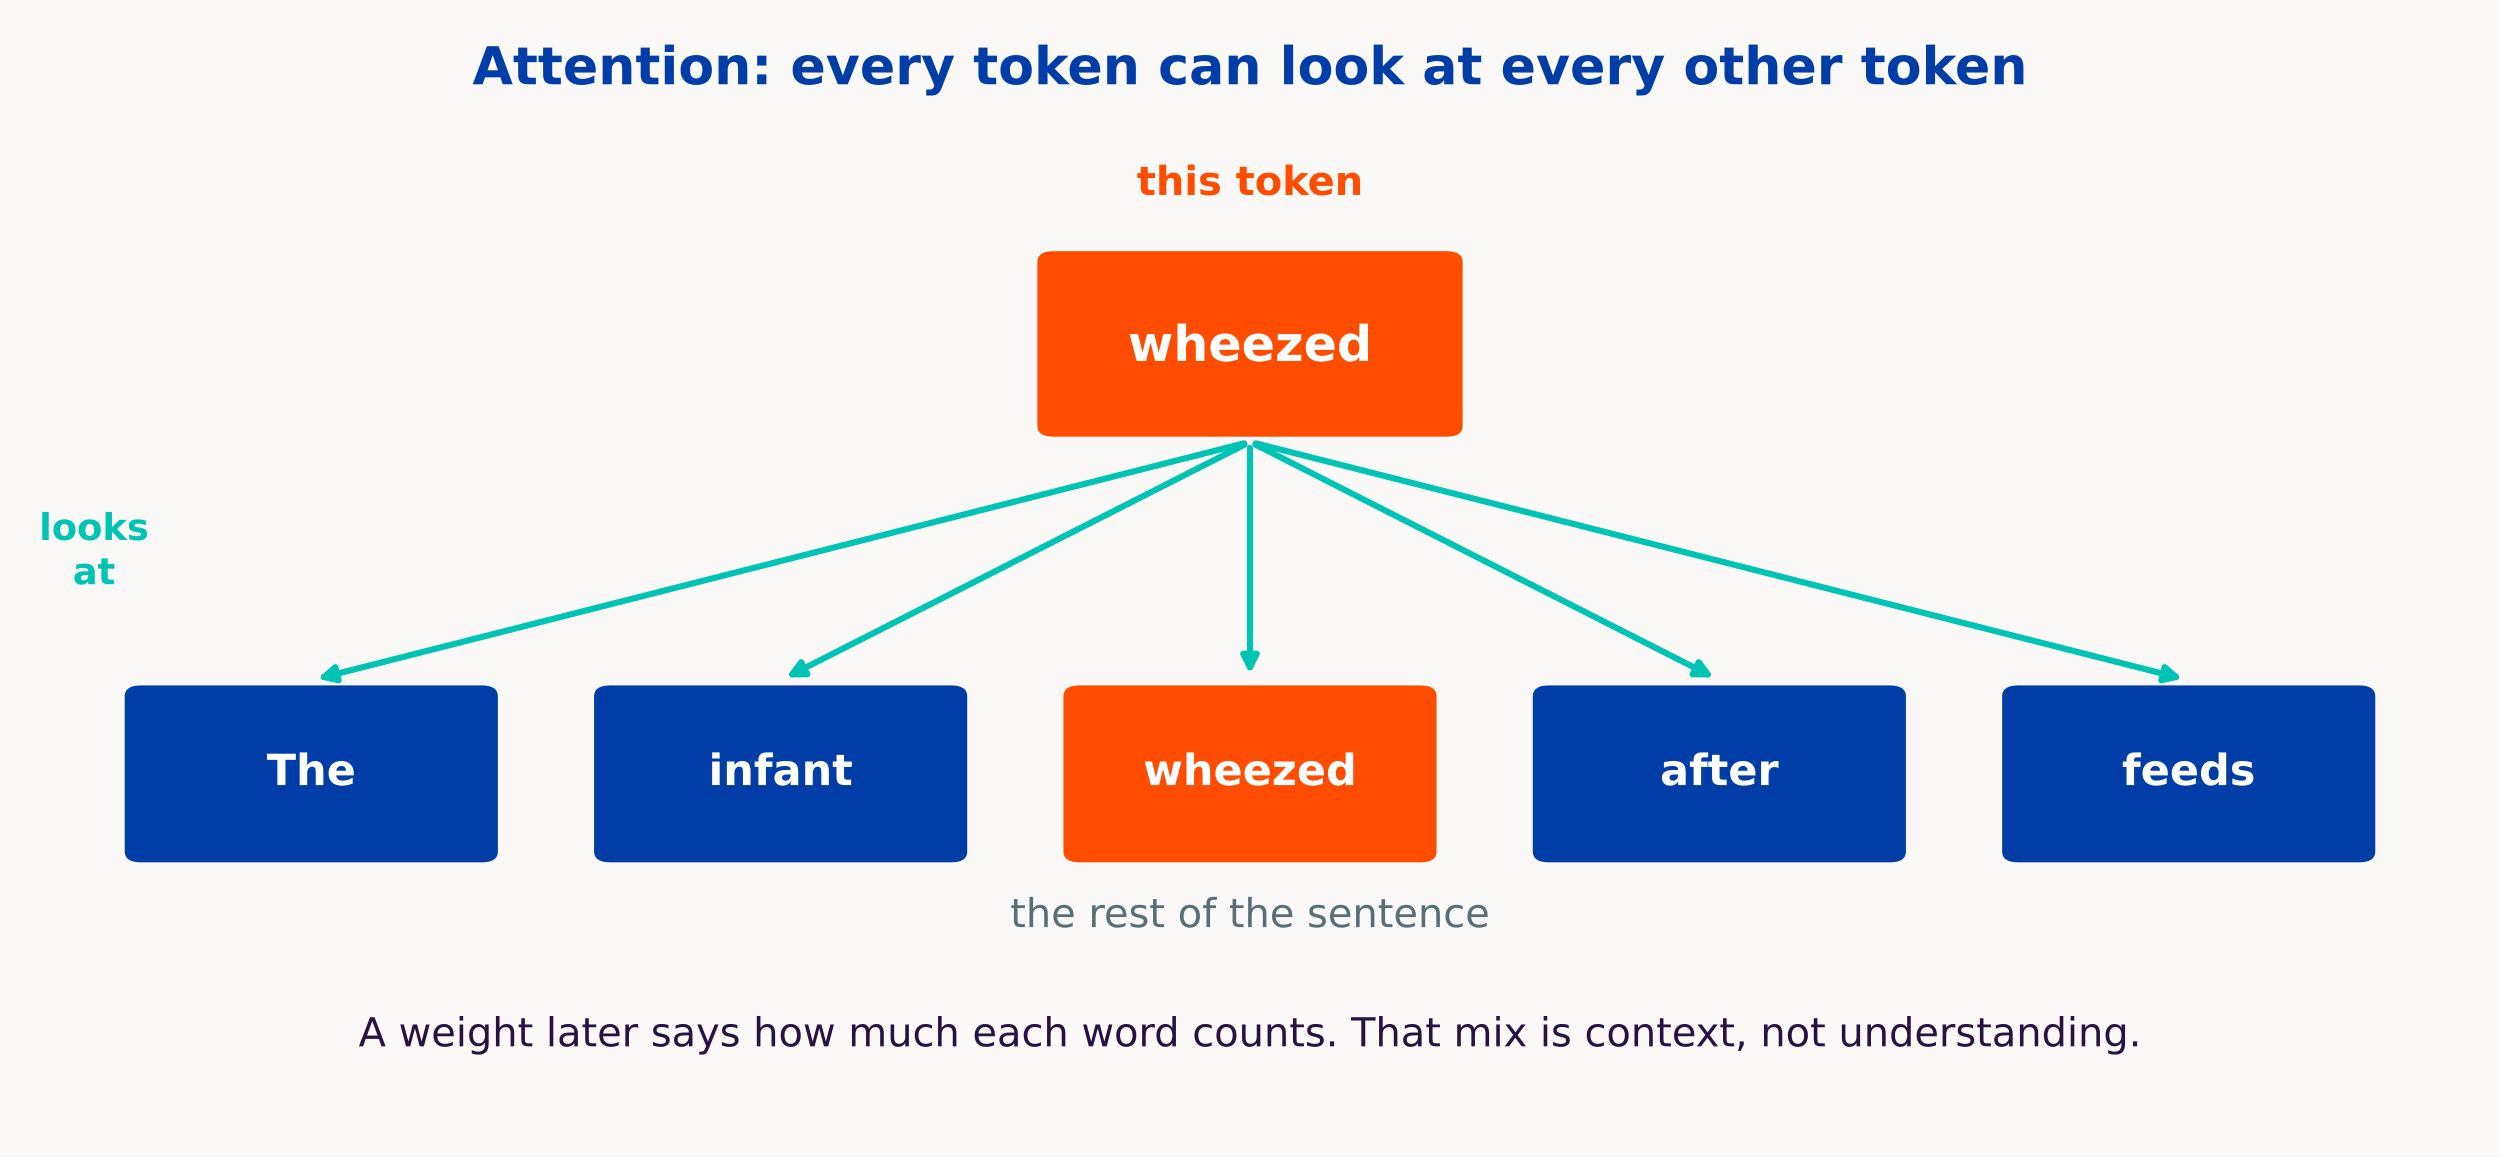
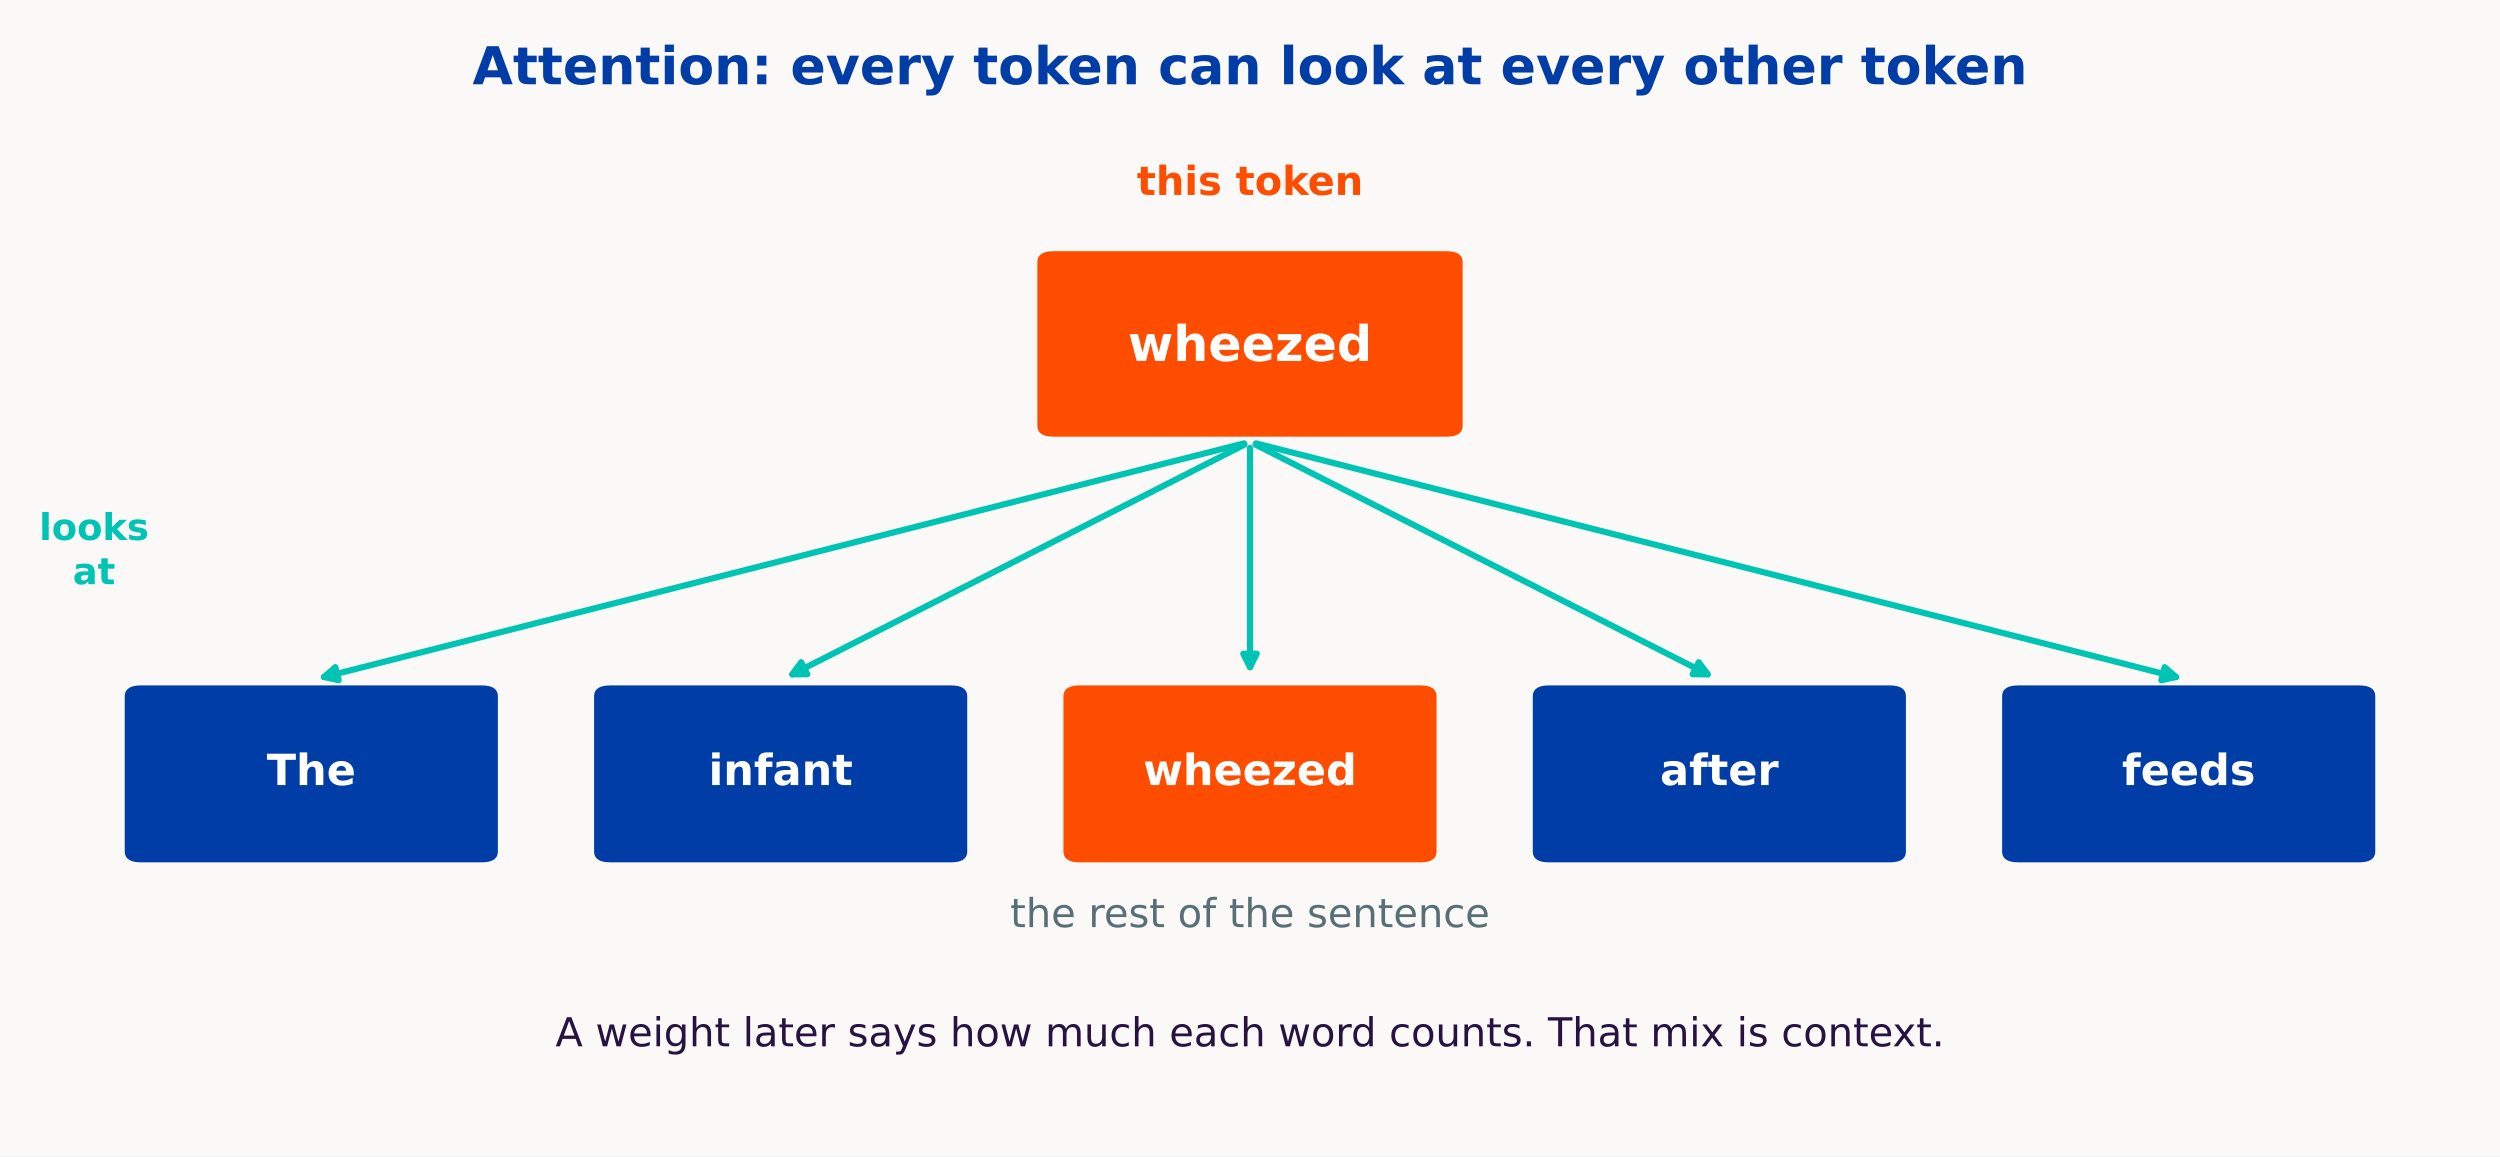
<svg xmlns="http://www.w3.org/2000/svg" xmlns:xlink="http://www.w3.org/1999/xlink" width="813.96pt" height="376.416pt" viewBox="0 0 813.96 376.416" version="1.1">
  <defs>
    <style type="text/css">*{stroke-linejoin: round; stroke-linecap: butt}</style>
  </defs>
  <g id="figure_1">
    <g id="patch_1">
      <path d="M 0 376.416  L 813.96 376.416  L 813.96 0  L 0 0  z " style="fill: #faf9f7" />
    </g>
    <g id="axes_1">
      <g id="patch_2">
-         <path d="M 343.025 141.417  L 470.935 141.417  Q 475.463 141.417 475.463 138.756  L 475.463 85.2  Q 475.463 82.539 470.935 82.539  L 343.025 82.539  Q 338.497 82.539 338.497 85.2  L 338.497 138.756  Q 338.497 141.417 343.025 141.417  z " clip-path="url(#p597bdd2777)" style="fill: #ff4d00; stroke: #ff4d00; stroke-width: 1.5; stroke-linejoin: miter" />
+         <path d="M 343.025 141.417  L 470.935 141.417  Q 475.463 141.417 475.463 138.756  L 475.463 85.2  Q 475.463 82.539 470.935 82.539  L 343.025 82.539  Q 338.497 82.539 338.497 85.2  L 338.497 138.756  Q 338.497 141.417 343.025 141.417  z " clip-path="url(#p778614dd6c)" style="fill: #ff4d00; stroke: #ff4d00; stroke-width: 1.5; stroke-linejoin: miter" />
      </g>
      <g id="patch_3">
-         <path d="M 45.89 280.017  L 156.821 280.017  Q 161.348 280.017 161.348 277.356  L 161.348 226.572  Q 161.348 223.911 156.821 223.911  L 45.89 223.911  Q 41.362 223.911 41.362 226.572  L 41.362 277.356  Q 41.362 280.017 45.89 280.017  z " clip-path="url(#p597bdd2777)" style="fill: #003da6; stroke: #003da6; stroke-width: 1.5; stroke-linejoin: miter" />
+         <path d="M 45.89 280.017  L 156.821 280.017  Q 161.348 280.017 161.348 277.356  L 161.348 226.572  Q 161.348 223.911 156.821 223.911  L 45.89 223.911  Q 41.362 223.911 41.362 226.572  L 41.362 277.356  Q 41.362 280.017 45.89 280.017  z " clip-path="url(#p778614dd6c)" style="fill: #003da6; stroke: #003da6; stroke-width: 1.5; stroke-linejoin: miter" />
      </g>
      <g id="patch_4">
-         <path d="M 198.703 280.017  L 309.633 280.017  Q 314.161 280.017 314.161 277.356  L 314.161 226.572  Q 314.161 223.911 309.633 223.911  L 198.703 223.911  Q 194.175 223.911 194.175 226.572  L 194.175 277.356  Q 194.175 280.017 198.703 280.017  z " clip-path="url(#p597bdd2777)" style="fill: #003da6; stroke: #003da6; stroke-width: 1.5; stroke-linejoin: miter" />
+         <path d="M 198.703 280.017  L 309.633 280.017  Q 314.161 280.017 314.161 277.356  L 314.161 226.572  Q 314.161 223.911 309.633 223.911  L 198.703 223.911  Q 194.175 223.911 194.175 226.572  L 194.175 277.356  Q 194.175 280.017 198.703 280.017  z " clip-path="url(#p778614dd6c)" style="fill: #003da6; stroke: #003da6; stroke-width: 1.5; stroke-linejoin: miter" />
      </g>
      <g id="patch_5">
-         <path d="M 351.515 280.017  L 462.445 280.017  Q 466.973 280.017 466.973 277.356  L 466.973 226.572  Q 466.973 223.911 462.445 223.911  L 351.515 223.911  Q 346.987 223.911 346.987 226.572  L 346.987 277.356  Q 346.987 280.017 351.515 280.017  z " clip-path="url(#p597bdd2777)" style="fill: #ff4d00; stroke: #ff4d00; stroke-width: 1.5; stroke-linejoin: miter" />
+         <path d="M 351.515 280.017  L 462.445 280.017  Q 466.973 280.017 466.973 277.356  L 466.973 226.572  Q 466.973 223.911 462.445 223.911  L 351.515 223.911  Q 346.987 223.911 346.987 226.572  L 346.987 277.356  Q 346.987 280.017 351.515 280.017  z " clip-path="url(#p778614dd6c)" style="fill: #ff4d00; stroke: #ff4d00; stroke-width: 1.5; stroke-linejoin: miter" />
      </g>
      <g id="patch_6">
-         <path d="M 504.327 280.017  L 615.257 280.017  Q 619.785 280.017 619.785 277.356  L 619.785 226.572  Q 619.785 223.911 615.257 223.911  L 504.327 223.911  Q 499.799 223.911 499.799 226.572  L 499.799 277.356  Q 499.799 280.017 504.327 280.017  z " clip-path="url(#p597bdd2777)" style="fill: #003da6; stroke: #003da6; stroke-width: 1.5; stroke-linejoin: miter" />
+         <path d="M 504.327 280.017  L 615.257 280.017  Q 619.785 280.017 619.785 277.356  L 619.785 226.572  Q 619.785 223.911 615.257 223.911  L 504.327 223.911  Q 499.799 223.911 499.799 226.572  L 499.799 277.356  Q 499.799 280.017 504.327 280.017  z " clip-path="url(#p778614dd6c)" style="fill: #003da6; stroke: #003da6; stroke-width: 1.5; stroke-linejoin: miter" />
      </g>
      <g id="patch_7">
-         <path d="M 657.139 280.017  L 768.07 280.017  Q 772.598 280.017 772.598 277.356  L 772.598 226.572  Q 772.598 223.911 768.07 223.911  L 657.139 223.911  Q 652.612 223.911 652.612 226.572  L 652.612 277.356  Q 652.612 280.017 657.139 280.017  z " clip-path="url(#p597bdd2777)" style="fill: #003da6; stroke: #003da6; stroke-width: 1.5; stroke-linejoin: miter" />
+         <path d="M 657.139 280.017  L 768.07 280.017  Q 772.598 280.017 772.598 277.356  L 772.598 226.572  Q 772.598 223.911 768.07 223.911  L 657.139 223.911  Q 652.612 223.911 652.612 226.572  L 652.612 277.356  Q 652.612 280.017 657.139 280.017  z " clip-path="url(#p778614dd6c)" style="fill: #003da6; stroke: #003da6; stroke-width: 1.5; stroke-linejoin: miter" />
      </g>
      <g id="text_1">
        <g style="fill: #003da6" transform="translate(153.846 27.432) scale(0.17 -0.17)">
          <defs>
            <path id="DejaVuSans-Bold-24" d="M 3419 850  L 1538 850  L 1241 0  L 31 0  L 1759 4666  L 3194 4666  L 4922 0  L 3713 0  L 3419 850  z M 1838 1716  L 3116 1716  L 2478 3572  L 1838 1716  z " transform="scale(0.015625)" />
            <path id="DejaVuSans-Bold-57" d="M 1759 4494  L 1759 3500  L 2913 3500  L 2913 2700  L 1759 2700  L 1759 1216  Q 1759 972 1856 886  Q 1953 800 2241 800  L 2816 800  L 2816 0  L 1856 0  Q 1194 0 917 276  Q 641 553 641 1216  L 641 2700  L 84 2700  L 84 3500  L 641 3500  L 641 4494  L 1759 4494  z " transform="scale(0.015625)" />
            <path id="DejaVuSans-Bold-48" d="M 4031 1759  L 4031 1441  L 1416 1441  Q 1456 1047 1700 850  Q 1944 653 2381 653  Q 2734 653 3104 758  Q 3475 863 3866 1075  L 3866 213  Q 3469 63 3072 -14  Q 2675 -91 2278 -91  Q 1328 -91 801 392  Q 275 875 275 1747  Q 275 2603 792 3093  Q 1309 3584 2216 3584  Q 3041 3584 3536 3087  Q 4031 2591 4031 1759  z M 2881 2131  Q 2881 2450 2695 2645  Q 2509 2841 2209 2841  Q 1884 2841 1681 2658  Q 1478 2475 1428 2131  L 2881 2131  z " transform="scale(0.015625)" />
            <path id="DejaVuSans-Bold-51" d="M 4056 2131  L 4056 0  L 2931 0  L 2931 347  L 2931 1631  Q 2931 2084 2911 2256  Q 2891 2428 2841 2509  Q 2775 2619 2662 2680  Q 2550 2741 2406 2741  Q 2056 2741 1856 2470  Q 1656 2200 1656 1722  L 1656 0  L 538 0  L 538 3500  L 1656 3500  L 1656 2988  Q 1909 3294 2193 3439  Q 2478 3584 2822 3584  Q 3428 3584 3742 3212  Q 4056 2841 4056 2131  z " transform="scale(0.015625)" />
            <path id="DejaVuSans-Bold-4c" d="M 538 3500  L 1656 3500  L 1656 0  L 538 0  L 538 3500  z M 538 4863  L 1656 4863  L 1656 3950  L 538 3950  L 538 4863  z " transform="scale(0.015625)" />
            <path id="DejaVuSans-Bold-52" d="M 2203 2784  Q 1831 2784 1636 2517  Q 1441 2250 1441 1747  Q 1441 1244 1636 976  Q 1831 709 2203 709  Q 2569 709 2762 976  Q 2956 1244 2956 1747  Q 2956 2250 2762 2517  Q 2569 2784 2203 2784  z M 2203 3584  Q 3106 3584 3614 3096  Q 4122 2609 4122 1747  Q 4122 884 3614 396  Q 3106 -91 2203 -91  Q 1297 -91 786 396  Q 275 884 275 1747  Q 275 2609 786 3096  Q 1297 3584 2203 3584  z " transform="scale(0.015625)" />
            <path id="DejaVuSans-Bold-1d" d="M 716 3500  L 1844 3500  L 1844 2291  L 716 2291  L 716 3500  z M 716 1209  L 1844 1209  L 1844 0  L 716 0  L 716 1209  z " transform="scale(0.015625)" />
            <path id="DejaVuSans-Bold-3" transform="scale(0.015625)" />
            <path id="DejaVuSans-Bold-59" d="M 97 3500  L 1216 3500  L 2088 1081  L 2956 3500  L 4078 3500  L 2700 0  L 1472 0  L 97 3500  z " transform="scale(0.015625)" />
            <path id="DejaVuSans-Bold-55" d="M 3138 2547  Q 2991 2616 2845 2648  Q 2700 2681 2553 2681  Q 2122 2681 1889 2404  Q 1656 2128 1656 1613  L 1656 0  L 538 0  L 538 3500  L 1656 3500  L 1656 2925  Q 1872 3269 2151 3426  Q 2431 3584 2822 3584  Q 2878 3584 2943 3579  Q 3009 3575 3134 3559  L 3138 2547  z " transform="scale(0.015625)" />
            <path id="DejaVuSans-Bold-5c" d="M 78 3500  L 1197 3500  L 2138 1125  L 2938 3500  L 4056 3500  L 2584 -331  Q 2363 -916 2067 -1148  Q 1772 -1381 1288 -1381  L 641 -1381  L 641 -647  L 991 -647  Q 1275 -647 1404 -556  Q 1534 -466 1606 -231  L 1638 -134  L 78 3500  z " transform="scale(0.015625)" />
            <path id="DejaVuSans-Bold-4e" d="M 538 4863  L 1656 4863  L 1656 2216  L 2944 3500  L 4244 3500  L 2534 1894  L 4378 0  L 3022 0  L 1656 1459  L 1656 0  L 538 0  L 538 4863  z " transform="scale(0.015625)" />
            <path id="DejaVuSans-Bold-46" d="M 3366 3391  L 3366 2478  Q 3138 2634 2908 2709  Q 2678 2784 2431 2784  Q 1963 2784 1702 2511  Q 1441 2238 1441 1747  Q 1441 1256 1702 982  Q 1963 709 2431 709  Q 2694 709 2930 787  Q 3166 866 3366 1019  L 3366 103  Q 3103 6 2833 -42  Q 2563 -91 2291 -91  Q 1344 -91 809 395  Q 275 881 275 1747  Q 275 2613 809 3098  Q 1344 3584 2291 3584  Q 2566 3584 2833 3536  Q 3100 3488 3366 3391  z " transform="scale(0.015625)" />
            <path id="DejaVuSans-Bold-44" d="M 2106 1575  Q 1756 1575 1579 1456  Q 1403 1338 1403 1106  Q 1403 894 1545 773  Q 1688 653 1941 653  Q 2256 653 2472 879  Q 2688 1106 2688 1447  L 2688 1575  L 2106 1575  z M 3816 1997  L 3816 0  L 2688 0  L 2688 519  Q 2463 200 2181 54  Q 1900 -91 1497 -91  Q 953 -91 614 226  Q 275 544 275 1050  Q 275 1666 698 1953  Q 1122 2241 2028 2241  L 2688 2241  L 2688 2328  Q 2688 2594 2478 2717  Q 2269 2841 1825 2841  Q 1466 2841 1156 2769  Q 847 2697 581 2553  L 581 3406  Q 941 3494 1303 3539  Q 1666 3584 2028 3584  Q 2975 3584 3395 3211  Q 3816 2838 3816 1997  z " transform="scale(0.015625)" />
            <path id="DejaVuSans-Bold-4f" d="M 538 4863  L 1656 4863  L 1656 0  L 538 0  L 538 4863  z " transform="scale(0.015625)" />
            <path id="DejaVuSans-Bold-4b" d="M 4056 2131  L 4056 0  L 2931 0  L 2931 347  L 2931 1625  Q 2931 2084 2911 2256  Q 2891 2428 2841 2509  Q 2775 2619 2662 2680  Q 2550 2741 2406 2741  Q 2056 2741 1856 2470  Q 1656 2200 1656 1722  L 1656 0  L 538 0  L 538 4863  L 1656 4863  L 1656 2988  Q 1909 3294 2193 3439  Q 2478 3584 2822 3584  Q 3428 3584 3742 3212  Q 4056 2841 4056 2131  z " transform="scale(0.015625)" />
          </defs>
          <use xlink:href="#DejaVuSans-Bold-24" />
          <use xlink:href="#DejaVuSans-Bold-57" transform="translate(77.39062 0)" />
          <use xlink:href="#DejaVuSans-Bold-57" transform="translate(125.1875 0)" />
          <use xlink:href="#DejaVuSans-Bold-48" transform="translate(172.9844 0)" />
          <use xlink:href="#DejaVuSans-Bold-51" transform="translate(240.8125 0)" />
          <use xlink:href="#DejaVuSans-Bold-57" transform="translate(312 0)" />
          <use xlink:href="#DejaVuSans-Bold-4c" transform="translate(359.7969 0)" />
          <use xlink:href="#DejaVuSans-Bold-52" transform="translate(394.0781 0)" />
          <use xlink:href="#DejaVuSans-Bold-51" transform="translate(462.7812 0)" />
          <use xlink:href="#DejaVuSans-Bold-1d" transform="translate(533.9688 0)" />
          <use xlink:href="#DejaVuSans-Bold-3" transform="translate(573.9531 0)" />
          <use xlink:href="#DejaVuSans-Bold-48" transform="translate(608.7656 0)" />
          <use xlink:href="#DejaVuSans-Bold-59" transform="translate(676.5938 0)" />
          <use xlink:href="#DejaVuSans-Bold-48" transform="translate(741.7812 0)" />
          <use xlink:href="#DejaVuSans-Bold-55" transform="translate(809.6094 0)" />
          <use xlink:href="#DejaVuSans-Bold-5c" transform="translate(858.9219 0)" />
          <use xlink:href="#DejaVuSans-Bold-3" transform="translate(924.1094 0)" />
          <use xlink:href="#DejaVuSans-Bold-57" transform="translate(958.9219 0)" />
          <use xlink:href="#DejaVuSans-Bold-52" transform="translate(1006.719 0)" />
          <use xlink:href="#DejaVuSans-Bold-4e" transform="translate(1075.422 0)" />
          <use xlink:href="#DejaVuSans-Bold-48" transform="translate(1139.234 0)" />
          <use xlink:href="#DejaVuSans-Bold-51" transform="translate(1207.062 0)" />
          <use xlink:href="#DejaVuSans-Bold-3" transform="translate(1278.25 0)" />
          <use xlink:href="#DejaVuSans-Bold-46" transform="translate(1313.062 0)" />
          <use xlink:href="#DejaVuSans-Bold-44" transform="translate(1372.344 0)" />
          <use xlink:href="#DejaVuSans-Bold-51" transform="translate(1439.828 0)" />
          <use xlink:href="#DejaVuSans-Bold-3" transform="translate(1511.016 0)" />
          <use xlink:href="#DejaVuSans-Bold-4f" transform="translate(1545.828 0)" />
          <use xlink:href="#DejaVuSans-Bold-52" transform="translate(1580.109 0)" />
          <use xlink:href="#DejaVuSans-Bold-52" transform="translate(1648.812 0)" />
          <use xlink:href="#DejaVuSans-Bold-4e" transform="translate(1717.516 0)" />
          <use xlink:href="#DejaVuSans-Bold-3" transform="translate(1784.016 0)" />
          <use xlink:href="#DejaVuSans-Bold-44" transform="translate(1818.828 0)" />
          <use xlink:href="#DejaVuSans-Bold-57" transform="translate(1886.312 0)" />
          <use xlink:href="#DejaVuSans-Bold-3" transform="translate(1934.109 0)" />
          <use xlink:href="#DejaVuSans-Bold-48" transform="translate(1968.922 0)" />
          <use xlink:href="#DejaVuSans-Bold-59" transform="translate(2036.75 0)" />
          <use xlink:href="#DejaVuSans-Bold-48" transform="translate(2101.938 0)" />
          <use xlink:href="#DejaVuSans-Bold-55" transform="translate(2169.766 0)" />
          <use xlink:href="#DejaVuSans-Bold-5c" transform="translate(2219.078 0)" />
          <use xlink:href="#DejaVuSans-Bold-3" transform="translate(2284.266 0)" />
          <use xlink:href="#DejaVuSans-Bold-52" transform="translate(2319.078 0)" />
          <use xlink:href="#DejaVuSans-Bold-57" transform="translate(2387.781 0)" />
          <use xlink:href="#DejaVuSans-Bold-4b" transform="translate(2435.578 0)" />
          <use xlink:href="#DejaVuSans-Bold-48" transform="translate(2506.766 0)" />
          <use xlink:href="#DejaVuSans-Bold-55" transform="translate(2574.594 0)" />
          <use xlink:href="#DejaVuSans-Bold-3" transform="translate(2623.906 0)" />
          <use xlink:href="#DejaVuSans-Bold-57" transform="translate(2658.719 0)" />
          <use xlink:href="#DejaVuSans-Bold-52" transform="translate(2706.516 0)" />
          <use xlink:href="#DejaVuSans-Bold-4e" transform="translate(2775.219 0)" />
          <use xlink:href="#DejaVuSans-Bold-48" transform="translate(2839.031 0)" />
          <use xlink:href="#DejaVuSans-Bold-51" transform="translate(2906.859 0)" />
        </g>
      </g>
      <g id="text_2">
        <g style="fill: #ff4d00" transform="translate(370.1301 63.468) scale(0.13 -0.13)">
          <defs>
            <path id="DejaVuSans-Bold-56" d="M 3272 3391  L 3272 2541  Q 2913 2691 2578 2766  Q 2244 2841 1947 2841  Q 1628 2841 1473 2761  Q 1319 2681 1319 2516  Q 1319 2381 1436 2309  Q 1553 2238 1856 2203  L 2053 2175  Q 2913 2066 3209 1816  Q 3506 1566 3506 1031  Q 3506 472 3093 190  Q 2681 -91 1863 -91  Q 1516 -91 1145 -36  Q 775 19 384 128  L 384 978  Q 719 816 1070 734  Q 1422 653 1784 653  Q 2113 653 2278 743  Q 2444 834 2444 1013  Q 2444 1163 2330 1236  Q 2216 1309 1875 1350  L 1678 1375  Q 931 1469 631 1722  Q 331 1975 331 2491  Q 331 3047 712 3315  Q 1094 3584 1881 3584  Q 2191 3584 2531 3537  Q 2872 3491 3272 3391  z " transform="scale(0.015625)" />
          </defs>
          <use xlink:href="#DejaVuSans-Bold-57" />
          <use xlink:href="#DejaVuSans-Bold-4b" transform="translate(47.79688 0)" />
          <use xlink:href="#DejaVuSans-Bold-4c" transform="translate(118.9844 0)" />
          <use xlink:href="#DejaVuSans-Bold-56" transform="translate(153.2656 0)" />
          <use xlink:href="#DejaVuSans-Bold-3" transform="translate(212.7812 0)" />
          <use xlink:href="#DejaVuSans-Bold-57" transform="translate(247.5938 0)" />
          <use xlink:href="#DejaVuSans-Bold-52" transform="translate(295.3906 0)" />
          <use xlink:href="#DejaVuSans-Bold-4e" transform="translate(364.0938 0)" />
          <use xlink:href="#DejaVuSans-Bold-48" transform="translate(427.9062 0)" />
          <use xlink:href="#DejaVuSans-Bold-51" transform="translate(495.7344 0)" />
        </g>
      </g>
      <g id="text_3">
        <g style="fill: #ffffff" transform="translate(367.2325 117.5209) scale(0.16 -0.16)">
          <defs>
            <path id="DejaVuSans-Bold-5a" d="M 225 3500  L 1313 3500  L 1900 1088  L 2491 3500  L 3425 3500  L 4013 1113  L 4603 3500  L 5691 3500  L 4769 0  L 3547 0  L 2956 2406  L 2369 0  L 1147 0  L 225 3500  z " transform="scale(0.015625)" />
            <path id="DejaVuSans-Bold-5d" d="M 366 3500  L 3419 3500  L 3419 2719  L 1575 800  L 3419 800  L 3419 0  L 288 0  L 288 781  L 2131 2700  L 366 2700  L 366 3500  z " transform="scale(0.015625)" />
            <path id="DejaVuSans-Bold-47" d="M 2919 2988  L 2919 4863  L 4044 4863  L 4044 0  L 2919 0  L 2919 506  Q 2688 197 2409 53  Q 2131 -91 1766 -91  Q 1119 -91 703 423  Q 288 938 288 1747  Q 288 2556 703 3070  Q 1119 3584 1766 3584  Q 2128 3584 2408 3439  Q 2688 3294 2919 2988  z M 2181 722  Q 2541 722 2730 984  Q 2919 1247 2919 1747  Q 2919 2247 2730 2509  Q 2541 2772 2181 2772  Q 1825 2772 1636 2509  Q 1447 2247 1447 1747  Q 1447 1247 1636 984  Q 1825 722 2181 722  z " transform="scale(0.015625)" />
          </defs>
          <use xlink:href="#DejaVuSans-Bold-5a" />
          <use xlink:href="#DejaVuSans-Bold-4b" transform="translate(92.39062 0)" />
          <use xlink:href="#DejaVuSans-Bold-48" transform="translate(163.5781 0)" />
          <use xlink:href="#DejaVuSans-Bold-48" transform="translate(231.4062 0)" />
          <use xlink:href="#DejaVuSans-Bold-5d" transform="translate(299.2344 0)" />
          <use xlink:href="#DejaVuSans-Bold-48" transform="translate(357.4375 0)" />
          <use xlink:href="#DejaVuSans-Bold-47" transform="translate(425.2656 0)" />
        </g>
      </g>
      <g id="text_4">
        <g style="fill: #00c4b3" transform="translate(12.74681 175.8085) scale(0.12 -0.12)">
          <use xlink:href="#DejaVuSans-Bold-4f" />
          <use xlink:href="#DejaVuSans-Bold-52" transform="translate(34.28125 0)" />
          <use xlink:href="#DejaVuSans-Bold-52" transform="translate(102.9844 0)" />
          <use xlink:href="#DejaVuSans-Bold-4e" transform="translate(171.6875 0)" />
          <use xlink:href="#DejaVuSans-Bold-56" transform="translate(238.1875 0)" />
        </g>
        <g style="fill: #00c4b3" transform="translate(23.69213 190.2108) scale(0.12 -0.12)">
          <use xlink:href="#DejaVuSans-Bold-44" />
          <use xlink:href="#DejaVuSans-Bold-57" transform="translate(67.48438 0)" />
        </g>
      </g>
      <g id="text_5">
        <g style="fill: #ffffff" transform="translate(86.84902 255.6013) scale(0.14 -0.14)">
          <defs>
            <path id="DejaVuSans-Bold-37" d="M 31 4666  L 4331 4666  L 4331 3756  L 2784 3756  L 2784 0  L 1581 0  L 1581 3756  L 31 3756  L 31 4666  z " transform="scale(0.015625)" />
          </defs>
          <use xlink:href="#DejaVuSans-Bold-37" />
          <use xlink:href="#DejaVuSans-Bold-4b" transform="translate(68.21875 0)" />
          <use xlink:href="#DejaVuSans-Bold-48" transform="translate(139.4062 0)" />
        </g>
      </g>
      <g id="patch_8">
        <path d="M 405.045 144.347  Q 254.171 182.663 105.464 220.429  " style="fill: none; stroke: #00c4b3; stroke-width: 2; stroke-linecap: round" />
        <path d="M 110.27 221.478  L 105.464 220.429  L 109.187 217.213  z " style="fill: #00c4b3; stroke: #00c4b3; stroke-width: 2; stroke-linecap: round" />
      </g>
      <g id="text_6">
        <g style="fill: #ffffff" transform="translate(230.6871 255.6013) scale(0.14 -0.14)">
          <defs>
            <path id="DejaVuSans-Bold-49" d="M 2841 4863  L 2841 4128  L 2222 4128  Q 1984 4128 1890 4042  Q 1797 3956 1797 3744  L 1797 3500  L 2753 3500  L 2753 2700  L 1797 2700  L 1797 0  L 678 0  L 678 2700  L 122 2700  L 122 3500  L 678 3500  L 678 3744  Q 678 4316 997 4589  Q 1316 4863 1984 4863  L 2841 4863  z " transform="scale(0.015625)" />
          </defs>
          <use xlink:href="#DejaVuSans-Bold-4c" />
          <use xlink:href="#DejaVuSans-Bold-51" transform="translate(34.28125 0)" />
          <use xlink:href="#DejaVuSans-Bold-49" transform="translate(105.4688 0)" />
          <use xlink:href="#DejaVuSans-Bold-44" transform="translate(148.9688 0)" />
          <use xlink:href="#DejaVuSans-Bold-51" transform="translate(216.4531 0)" />
          <use xlink:href="#DejaVuSans-Bold-57" transform="translate(287.6406 0)" />
        </g>
      </g>
      <g id="patch_9">
        <path d="M 405.196 144.762  Q 330.573 182.665 257.943 219.555  " style="fill: none; stroke: #00c4b3; stroke-width: 2; stroke-linecap: round" />
        <path d="M 262.862 219.524  L 257.943 219.555  L 260.869 215.601  z " style="fill: #00c4b3; stroke: #00c4b3; stroke-width: 2; stroke-linecap: round" />
      </g>
      <g id="text_7">
        <g style="fill: #ffffff" transform="translate(372.2009 255.6013) scale(0.14 -0.14)">
          <use xlink:href="#DejaVuSans-Bold-5a" />
          <use xlink:href="#DejaVuSans-Bold-4b" transform="translate(92.39062 0)" />
          <use xlink:href="#DejaVuSans-Bold-48" transform="translate(163.5781 0)" />
          <use xlink:href="#DejaVuSans-Bold-48" transform="translate(231.4062 0)" />
          <use xlink:href="#DejaVuSans-Bold-5d" transform="translate(299.2344 0)" />
          <use xlink:href="#DejaVuSans-Bold-48" transform="translate(357.4375 0)" />
          <use xlink:href="#DejaVuSans-Bold-47" transform="translate(425.2656 0)" />
        </g>
      </g>
      <g id="patch_10">
        <path d="M 406.98 145.86  Q 406.98 182.667 406.98 217.238  " style="fill: none; stroke: #00c4b3; stroke-width: 2; stroke-linecap: round" />
        <path d="M 409.18 212.838  L 406.98 217.238  L 404.78 212.838  z " style="fill: #00c4b3; stroke: #00c4b3; stroke-width: 2; stroke-linecap: round" />
      </g>
      <g id="text_8">
        <g style="fill: #ffffff" transform="translate(540.4778 255.6013) scale(0.14 -0.14)">
          <use xlink:href="#DejaVuSans-Bold-44" />
          <use xlink:href="#DejaVuSans-Bold-49" transform="translate(67.48438 0)" />
          <use xlink:href="#DejaVuSans-Bold-57" transform="translate(110.9844 0)" />
          <use xlink:href="#DejaVuSans-Bold-48" transform="translate(158.7812 0)" />
          <use xlink:href="#DejaVuSans-Bold-55" transform="translate(226.6094 0)" />
        </g>
      </g>
      <g id="patch_11">
        <path d="M 408.764 144.762  Q 483.387 182.665 556.017 219.555  " style="fill: none; stroke: #00c4b3; stroke-width: 2; stroke-linecap: round" />
        <path d="M 553.091 215.601  L 556.017 219.555  L 551.098 219.524  z " style="fill: #00c4b3; stroke: #00c4b3; stroke-width: 2; stroke-linecap: round" />
      </g>
      <g id="text_9">
        <g style="fill: #ffffff" transform="translate(690.8871 255.6013) scale(0.14 -0.14)">
          <use xlink:href="#DejaVuSans-Bold-49" />
          <use xlink:href="#DejaVuSans-Bold-48" transform="translate(43.5 0)" />
          <use xlink:href="#DejaVuSans-Bold-48" transform="translate(111.3281 0)" />
          <use xlink:href="#DejaVuSans-Bold-47" transform="translate(179.1562 0)" />
          <use xlink:href="#DejaVuSans-Bold-56" transform="translate(250.7344 0)" />
        </g>
      </g>
      <g id="patch_12">
        <path d="M 408.915 144.347  Q 559.789 182.663 708.496 220.429  " style="fill: none; stroke: #00c4b3; stroke-width: 2; stroke-linecap: round" />
        <path d="M 704.773 217.213  L 708.496 220.429  L 703.69 221.478  z " style="fill: #00c4b3; stroke: #00c4b3; stroke-width: 2; stroke-linecap: round" />
      </g>
      <g id="text_10">
        <g style="fill: #586f78" transform="translate(328.9089 301.86) scale(0.13 -0.13)">
          <defs>
            <path id="DejaVuSans-57" d="M 1172 4494  L 1172 3500  L 2356 3500  L 2356 3053  L 1172 3053  L 1172 1153  Q 1172 725 1289 603  Q 1406 481 1766 481  L 2356 481  L 2356 0  L 1766 0  Q 1100 0 847 248  Q 594 497 594 1153  L 594 3053  L 172 3053  L 172 3500  L 594 3500  L 594 4494  L 1172 4494  z " transform="scale(0.015625)" />
            <path id="DejaVuSans-4b" d="M 3513 2113  L 3513 0  L 2938 0  L 2938 2094  Q 2938 2591 2744 2837  Q 2550 3084 2163 3084  Q 1697 3084 1428 2787  Q 1159 2491 1159 1978  L 1159 0  L 581 0  L 581 4863  L 1159 4863  L 1159 2956  Q 1366 3272 1645 3428  Q 1925 3584 2291 3584  Q 2894 3584 3203 3211  Q 3513 2838 3513 2113  z " transform="scale(0.015625)" />
            <path id="DejaVuSans-48" d="M 3597 1894  L 3597 1613  L 953 1613  Q 991 1019 1311 708  Q 1631 397 2203 397  Q 2534 397 2845 478  Q 3156 559 3463 722  L 3463 178  Q 3153 47 2828 -22  Q 2503 -91 2169 -91  Q 1331 -91 842 396  Q 353 884 353 1716  Q 353 2575 817 3079  Q 1281 3584 2069 3584  Q 2775 3584 3186 3129  Q 3597 2675 3597 1894  z M 3022 2063  Q 3016 2534 2758 2815  Q 2500 3097 2075 3097  Q 1594 3097 1305 2825  Q 1016 2553 972 2059  L 3022 2063  z " transform="scale(0.015625)" />
            <path id="DejaVuSans-3" transform="scale(0.015625)" />
            <path id="DejaVuSans-55" d="M 2631 2963  Q 2534 3019 2420 3045  Q 2306 3072 2169 3072  Q 1681 3072 1420 2755  Q 1159 2438 1159 1844  L 1159 0  L 581 0  L 581 3500  L 1159 3500  L 1159 2956  Q 1341 3275 1631 3429  Q 1922 3584 2338 3584  Q 2397 3584 2469 3576  Q 2541 3569 2628 3553  L 2631 2963  z " transform="scale(0.015625)" />
            <path id="DejaVuSans-56" d="M 2834 3397  L 2834 2853  Q 2591 2978 2328 3040  Q 2066 3103 1784 3103  Q 1356 3103 1142 2972  Q 928 2841 928 2578  Q 928 2378 1081 2264  Q 1234 2150 1697 2047  L 1894 2003  Q 2506 1872 2764 1633  Q 3022 1394 3022 966  Q 3022 478 2636 193  Q 2250 -91 1575 -91  Q 1294 -91 989 -36  Q 684 19 347 128  L 347 722  Q 666 556 975 473  Q 1284 391 1588 391  Q 1994 391 2212 530  Q 2431 669 2431 922  Q 2431 1156 2273 1281  Q 2116 1406 1581 1522  L 1381 1569  Q 847 1681 609 1914  Q 372 2147 372 2553  Q 372 3047 722 3315  Q 1072 3584 1716 3584  Q 2034 3584 2315 3537  Q 2597 3491 2834 3397  z " transform="scale(0.015625)" />
            <path id="DejaVuSans-52" d="M 1959 3097  Q 1497 3097 1228 2736  Q 959 2375 959 1747  Q 959 1119 1226 758  Q 1494 397 1959 397  Q 2419 397 2687 759  Q 2956 1122 2956 1747  Q 2956 2369 2687 2733  Q 2419 3097 1959 3097  z M 1959 3584  Q 2709 3584 3137 3096  Q 3566 2609 3566 1747  Q 3566 888 3137 398  Q 2709 -91 1959 -91  Q 1206 -91 779 398  Q 353 888 353 1747  Q 353 2609 779 3096  Q 1206 3584 1959 3584  z " transform="scale(0.015625)" />
            <path id="DejaVuSans-49" d="M 2375 4863  L 2375 4384  L 1825 4384  Q 1516 4384 1395 4259  Q 1275 4134 1275 3809  L 1275 3500  L 2222 3500  L 2222 3053  L 1275 3053  L 1275 0  L 697 0  L 697 3053  L 147 3053  L 147 3500  L 697 3500  L 697 3744  Q 697 4328 969 4595  Q 1241 4863 1831 4863  L 2375 4863  z " transform="scale(0.015625)" />
            <path id="DejaVuSans-51" d="M 3513 2113  L 3513 0  L 2938 0  L 2938 2094  Q 2938 2591 2744 2837  Q 2550 3084 2163 3084  Q 1697 3084 1428 2787  Q 1159 2491 1159 1978  L 1159 0  L 581 0  L 581 3500  L 1159 3500  L 1159 2956  Q 1366 3272 1645 3428  Q 1925 3584 2291 3584  Q 2894 3584 3203 3211  Q 3513 2838 3513 2113  z " transform="scale(0.015625)" />
            <path id="DejaVuSans-46" d="M 3122 3366  L 3122 2828  Q 2878 2963 2633 3030  Q 2388 3097 2138 3097  Q 1578 3097 1268 2742  Q 959 2388 959 1747  Q 959 1106 1268 751  Q 1578 397 2138 397  Q 2388 397 2633 464  Q 2878 531 3122 666  L 3122 134  Q 2881 22 2623 -34  Q 2366 -91 2075 -91  Q 1284 -91 818 406  Q 353 903 353 1747  Q 353 2603 823 3093  Q 1294 3584 2113 3584  Q 2378 3584 2631 3529  Q 2884 3475 3122 3366  z " transform="scale(0.015625)" />
          </defs>
          <use xlink:href="#DejaVuSans-57" />
          <use xlink:href="#DejaVuSans-4b" transform="translate(39.20312 0)" />
          <use xlink:href="#DejaVuSans-48" transform="translate(102.5781 0)" />
          <use xlink:href="#DejaVuSans-3" transform="translate(164.1094 0)" />
          <use xlink:href="#DejaVuSans-55" transform="translate(195.8906 0)" />
          <use xlink:href="#DejaVuSans-48" transform="translate(234.7969 0)" />
          <use xlink:href="#DejaVuSans-56" transform="translate(296.3281 0)" />
          <use xlink:href="#DejaVuSans-57" transform="translate(348.4219 0)" />
          <use xlink:href="#DejaVuSans-3" transform="translate(387.625 0)" />
          <use xlink:href="#DejaVuSans-52" transform="translate(419.4062 0)" />
          <use xlink:href="#DejaVuSans-49" transform="translate(480.5938 0)" />
          <use xlink:href="#DejaVuSans-3" transform="translate(515.7969 0)" />
          <use xlink:href="#DejaVuSans-57" transform="translate(547.5781 0)" />
          <use xlink:href="#DejaVuSans-4b" transform="translate(586.7812 0)" />
          <use xlink:href="#DejaVuSans-48" transform="translate(650.1562 0)" />
          <use xlink:href="#DejaVuSans-3" transform="translate(711.6875 0)" />
          <use xlink:href="#DejaVuSans-56" transform="translate(743.4688 0)" />
          <use xlink:href="#DejaVuSans-48" transform="translate(795.5625 0)" />
          <use xlink:href="#DejaVuSans-51" transform="translate(857.0938 0)" />
          <use xlink:href="#DejaVuSans-57" transform="translate(920.4688 0)" />
          <use xlink:href="#DejaVuSans-48" transform="translate(959.6719 0)" />
          <use xlink:href="#DejaVuSans-51" transform="translate(1021.203 0)" />
          <use xlink:href="#DejaVuSans-46" transform="translate(1084.578 0)" />
          <use xlink:href="#DejaVuSans-48" transform="translate(1139.562 0)" />
        </g>
      </g>
      <g id="text_11">
-         <g style="fill: #281241" transform="translate(116.7601 340.668) scale(0.13 -0.13)">
+         <g style="fill: #281241" transform="translate(180.8541 340.668) scale(0.13 -0.13)">
          <defs>
            <path id="DejaVuSans-24" d="M 2188 4044  L 1331 1722  L 3047 1722  L 2188 4044  z M 1831 4666  L 2547 4666  L 4325 0  L 3669 0  L 3244 1197  L 1141 1197  L 716 0  L 50 0  L 1831 4666  z " transform="scale(0.015625)" />
            <path id="DejaVuSans-5a" d="M 269 3500  L 844 3500  L 1563 769  L 2278 3500  L 2956 3500  L 3675 769  L 4391 3500  L 4966 3500  L 4050 0  L 3372 0  L 2619 2869  L 1863 0  L 1184 0  L 269 3500  z " transform="scale(0.015625)" />
            <path id="DejaVuSans-4c" d="M 603 3500  L 1178 3500  L 1178 0  L 603 0  L 603 3500  z M 603 4863  L 1178 4863  L 1178 4134  L 603 4134  L 603 4863  z " transform="scale(0.015625)" />
            <path id="DejaVuSans-4a" d="M 2906 1791  Q 2906 2416 2648 2759  Q 2391 3103 1925 3103  Q 1463 3103 1205 2759  Q 947 2416 947 1791  Q 947 1169 1205 825  Q 1463 481 1925 481  Q 2391 481 2648 825  Q 2906 1169 2906 1791  z M 3481 434  Q 3481 -459 3084 -895  Q 2688 -1331 1869 -1331  Q 1566 -1331 1297 -1286  Q 1028 -1241 775 -1147  L 775 -588  Q 1028 -725 1275 -790  Q 1522 -856 1778 -856  Q 2344 -856 2625 -561  Q 2906 -266 2906 331  L 2906 616  Q 2728 306 2450 153  Q 2172 0 1784 0  Q 1141 0 747 490  Q 353 981 353 1791  Q 353 2603 747 3093  Q 1141 3584 1784 3584  Q 2172 3584 2450 3431  Q 2728 3278 2906 2969  L 2906 3500  L 3481 3500  L 3481 434  z " transform="scale(0.015625)" />
            <path id="DejaVuSans-4f" d="M 603 4863  L 1178 4863  L 1178 0  L 603 0  L 603 4863  z " transform="scale(0.015625)" />
            <path id="DejaVuSans-44" d="M 2194 1759  Q 1497 1759 1228 1600  Q 959 1441 959 1056  Q 959 750 1161 570  Q 1363 391 1709 391  Q 2188 391 2477 730  Q 2766 1069 2766 1631  L 2766 1759  L 2194 1759  z M 3341 1997  L 3341 0  L 2766 0  L 2766 531  Q 2569 213 2275 61  Q 1981 -91 1556 -91  Q 1019 -91 701 211  Q 384 513 384 1019  Q 384 1609 779 1909  Q 1175 2209 1959 2209  L 2766 2209  L 2766 2266  Q 2766 2663 2505 2880  Q 2244 3097 1772 3097  Q 1472 3097 1187 3025  Q 903 2953 641 2809  L 641 3341  Q 956 3463 1253 3523  Q 1550 3584 1831 3584  Q 2591 3584 2966 3190  Q 3341 2797 3341 1997  z " transform="scale(0.015625)" />
            <path id="DejaVuSans-5c" d="M 2059 -325  Q 1816 -950 1584 -1140  Q 1353 -1331 966 -1331  L 506 -1331  L 506 -850  L 844 -850  Q 1081 -850 1212 -737  Q 1344 -625 1503 -206  L 1606 56  L 191 3500  L 800 3500  L 1894 763  L 2988 3500  L 3597 3500  L 2059 -325  z " transform="scale(0.015625)" />
            <path id="DejaVuSans-50" d="M 3328 2828  Q 3544 3216 3844 3400  Q 4144 3584 4550 3584  Q 5097 3584 5394 3201  Q 5691 2819 5691 2113  L 5691 0  L 5113 0  L 5113 2094  Q 5113 2597 4934 2840  Q 4756 3084 4391 3084  Q 3944 3084 3684 2787  Q 3425 2491 3425 1978  L 3425 0  L 2847 0  L 2847 2094  Q 2847 2600 2669 2842  Q 2491 3084 2119 3084  Q 1678 3084 1418 2786  Q 1159 2488 1159 1978  L 1159 0  L 581 0  L 581 3500  L 1159 3500  L 1159 2956  Q 1356 3278 1631 3431  Q 1906 3584 2284 3584  Q 2666 3584 2933 3390  Q 3200 3197 3328 2828  z " transform="scale(0.015625)" />
            <path id="DejaVuSans-58" d="M 544 1381  L 544 3500  L 1119 3500  L 1119 1403  Q 1119 906 1312 657  Q 1506 409 1894 409  Q 2359 409 2629 706  Q 2900 1003 2900 1516  L 2900 3500  L 3475 3500  L 3475 0  L 2900 0  L 2900 538  Q 2691 219 2414 64  Q 2138 -91 1772 -91  Q 1169 -91 856 284  Q 544 659 544 1381  z M 1991 3584  L 1991 3584  z " transform="scale(0.015625)" />
            <path id="DejaVuSans-47" d="M 2906 2969  L 2906 4863  L 3481 4863  L 3481 0  L 2906 0  L 2906 525  Q 2725 213 2448 61  Q 2172 -91 1784 -91  Q 1150 -91 751 415  Q 353 922 353 1747  Q 353 2572 751 3078  Q 1150 3584 1784 3584  Q 2172 3584 2448 3432  Q 2725 3281 2906 2969  z M 947 1747  Q 947 1113 1208 752  Q 1469 391 1925 391  Q 2381 391 2643 752  Q 2906 1113 2906 1747  Q 2906 2381 2643 2742  Q 2381 3103 1925 3103  Q 1469 3103 1208 2742  Q 947 2381 947 1747  z " transform="scale(0.015625)" />
            <path id="DejaVuSans-11" d="M 684 794  L 1344 794  L 1344 0  L 684 0  L 684 794  z " transform="scale(0.015625)" />
            <path id="DejaVuSans-37" d="M -19 4666  L 3928 4666  L 3928 4134  L 2272 4134  L 2272 0  L 1638 0  L 1638 4134  L -19 4134  L -19 4666  z " transform="scale(0.015625)" />
            <path id="DejaVuSans-5b" d="M 3513 3500  L 2247 1797  L 3578 0  L 2900 0  L 1881 1375  L 863 0  L 184 0  L 1544 1831  L 300 3500  L 978 3500  L 1906 2253  L 2834 3500  L 3513 3500  z " transform="scale(0.015625)" />
-             <path id="DejaVuSans-f" d="M 750 794  L 1409 794  L 1409 256  L 897 -744  L 494 -744  L 750 256  L 750 794  z " transform="scale(0.015625)" />
          </defs>
          <use xlink:href="#DejaVuSans-24" />
          <use xlink:href="#DejaVuSans-3" transform="translate(68.40625 0)" />
          <use xlink:href="#DejaVuSans-5a" transform="translate(100.1875 0)" />
          <use xlink:href="#DejaVuSans-48" transform="translate(181.9688 0)" />
          <use xlink:href="#DejaVuSans-4c" transform="translate(243.5 0)" />
          <use xlink:href="#DejaVuSans-4a" transform="translate(271.2812 0)" />
          <use xlink:href="#DejaVuSans-4b" transform="translate(334.7656 0)" />
          <use xlink:href="#DejaVuSans-57" transform="translate(398.1406 0)" />
          <use xlink:href="#DejaVuSans-3" transform="translate(437.3438 0)" />
          <use xlink:href="#DejaVuSans-4f" transform="translate(469.125 0)" />
          <use xlink:href="#DejaVuSans-44" transform="translate(496.9062 0)" />
          <use xlink:href="#DejaVuSans-57" transform="translate(558.1875 0)" />
          <use xlink:href="#DejaVuSans-48" transform="translate(597.3906 0)" />
          <use xlink:href="#DejaVuSans-55" transform="translate(658.9219 0)" />
          <use xlink:href="#DejaVuSans-3" transform="translate(700.0312 0)" />
          <use xlink:href="#DejaVuSans-56" transform="translate(731.8125 0)" />
          <use xlink:href="#DejaVuSans-44" transform="translate(783.9062 0)" />
          <use xlink:href="#DejaVuSans-5c" transform="translate(845.1875 0)" />
          <use xlink:href="#DejaVuSans-56" transform="translate(904.375 0)" />
          <use xlink:href="#DejaVuSans-3" transform="translate(956.4688 0)" />
          <use xlink:href="#DejaVuSans-4b" transform="translate(988.25 0)" />
          <use xlink:href="#DejaVuSans-52" transform="translate(1051.625 0)" />
          <use xlink:href="#DejaVuSans-5a" transform="translate(1112.812 0)" />
          <use xlink:href="#DejaVuSans-3" transform="translate(1194.594 0)" />
          <use xlink:href="#DejaVuSans-50" transform="translate(1226.375 0)" />
          <use xlink:href="#DejaVuSans-58" transform="translate(1323.781 0)" />
          <use xlink:href="#DejaVuSans-46" transform="translate(1387.156 0)" />
          <use xlink:href="#DejaVuSans-4b" transform="translate(1442.141 0)" />
          <use xlink:href="#DejaVuSans-3" transform="translate(1505.516 0)" />
          <use xlink:href="#DejaVuSans-48" transform="translate(1537.297 0)" />
          <use xlink:href="#DejaVuSans-44" transform="translate(1598.828 0)" />
          <use xlink:href="#DejaVuSans-46" transform="translate(1660.109 0)" />
          <use xlink:href="#DejaVuSans-4b" transform="translate(1715.094 0)" />
          <use xlink:href="#DejaVuSans-3" transform="translate(1778.469 0)" />
          <use xlink:href="#DejaVuSans-5a" transform="translate(1810.25 0)" />
          <use xlink:href="#DejaVuSans-52" transform="translate(1892.031 0)" />
          <use xlink:href="#DejaVuSans-55" transform="translate(1953.219 0)" />
          <use xlink:href="#DejaVuSans-47" transform="translate(1992.578 0)" />
          <use xlink:href="#DejaVuSans-3" transform="translate(2056.062 0)" />
          <use xlink:href="#DejaVuSans-46" transform="translate(2087.844 0)" />
          <use xlink:href="#DejaVuSans-52" transform="translate(2142.828 0)" />
          <use xlink:href="#DejaVuSans-58" transform="translate(2204.016 0)" />
          <use xlink:href="#DejaVuSans-51" transform="translate(2267.391 0)" />
          <use xlink:href="#DejaVuSans-57" transform="translate(2330.766 0)" />
          <use xlink:href="#DejaVuSans-56" transform="translate(2369.969 0)" />
          <use xlink:href="#DejaVuSans-11" transform="translate(2422.062 0)" />
          <use xlink:href="#DejaVuSans-3" transform="translate(2453.844 0)" />
          <use xlink:href="#DejaVuSans-37" transform="translate(2485.625 0)" />
          <use xlink:href="#DejaVuSans-4b" transform="translate(2546.703 0)" />
          <use xlink:href="#DejaVuSans-44" transform="translate(2610.078 0)" />
          <use xlink:href="#DejaVuSans-57" transform="translate(2671.359 0)" />
          <use xlink:href="#DejaVuSans-3" transform="translate(2710.562 0)" />
          <use xlink:href="#DejaVuSans-50" transform="translate(2742.344 0)" />
          <use xlink:href="#DejaVuSans-4c" transform="translate(2839.75 0)" />
          <use xlink:href="#DejaVuSans-5b" transform="translate(2867.531 0)" />
          <use xlink:href="#DejaVuSans-3" transform="translate(2926.719 0)" />
          <use xlink:href="#DejaVuSans-4c" transform="translate(2958.5 0)" />
          <use xlink:href="#DejaVuSans-56" transform="translate(2986.281 0)" />
          <use xlink:href="#DejaVuSans-3" transform="translate(3038.375 0)" />
          <use xlink:href="#DejaVuSans-46" transform="translate(3070.156 0)" />
          <use xlink:href="#DejaVuSans-52" transform="translate(3125.141 0)" />
          <use xlink:href="#DejaVuSans-51" transform="translate(3186.328 0)" />
          <use xlink:href="#DejaVuSans-57" transform="translate(3249.703 0)" />
          <use xlink:href="#DejaVuSans-48" transform="translate(3288.906 0)" />
          <use xlink:href="#DejaVuSans-5b" transform="translate(3348.688 0)" />
          <use xlink:href="#DejaVuSans-57" transform="translate(3407.875 0)" />
-           <use xlink:href="#DejaVuSans-f" transform="translate(3447.078 0)" />
-           <use xlink:href="#DejaVuSans-3" transform="translate(3478.859 0)" />
-           <use xlink:href="#DejaVuSans-51" transform="translate(3510.641 0)" />
-           <use xlink:href="#DejaVuSans-52" transform="translate(3574.016 0)" />
-           <use xlink:href="#DejaVuSans-57" transform="translate(3635.203 0)" />
-           <use xlink:href="#DejaVuSans-3" transform="translate(3674.406 0)" />
-           <use xlink:href="#DejaVuSans-58" transform="translate(3706.188 0)" />
-           <use xlink:href="#DejaVuSans-51" transform="translate(3769.562 0)" />
-           <use xlink:href="#DejaVuSans-47" transform="translate(3832.938 0)" />
-           <use xlink:href="#DejaVuSans-48" transform="translate(3896.422 0)" />
-           <use xlink:href="#DejaVuSans-55" transform="translate(3957.953 0)" />
-           <use xlink:href="#DejaVuSans-56" transform="translate(3999.062 0)" />
-           <use xlink:href="#DejaVuSans-57" transform="translate(4051.156 0)" />
-           <use xlink:href="#DejaVuSans-44" transform="translate(4090.359 0)" />
-           <use xlink:href="#DejaVuSans-51" transform="translate(4151.641 0)" />
-           <use xlink:href="#DejaVuSans-47" transform="translate(4215.016 0)" />
-           <use xlink:href="#DejaVuSans-4c" transform="translate(4278.5 0)" />
-           <use xlink:href="#DejaVuSans-51" transform="translate(4306.281 0)" />
-           <use xlink:href="#DejaVuSans-4a" transform="translate(4369.656 0)" />
-           <use xlink:href="#DejaVuSans-11" transform="translate(4433.141 0)" />
+           <use xlink:href="#DejaVuSans-11" transform="translate(3447.078 0)" />
        </g>
      </g>
    </g>
  </g>
  <defs>
-     <clipPath id="p597bdd2777">
+     <clipPath id="p778614dd6c">
      <rect x="10.8" y="10.8" width="792.36" height="354.816" />
    </clipPath>
  </defs>
</svg>
